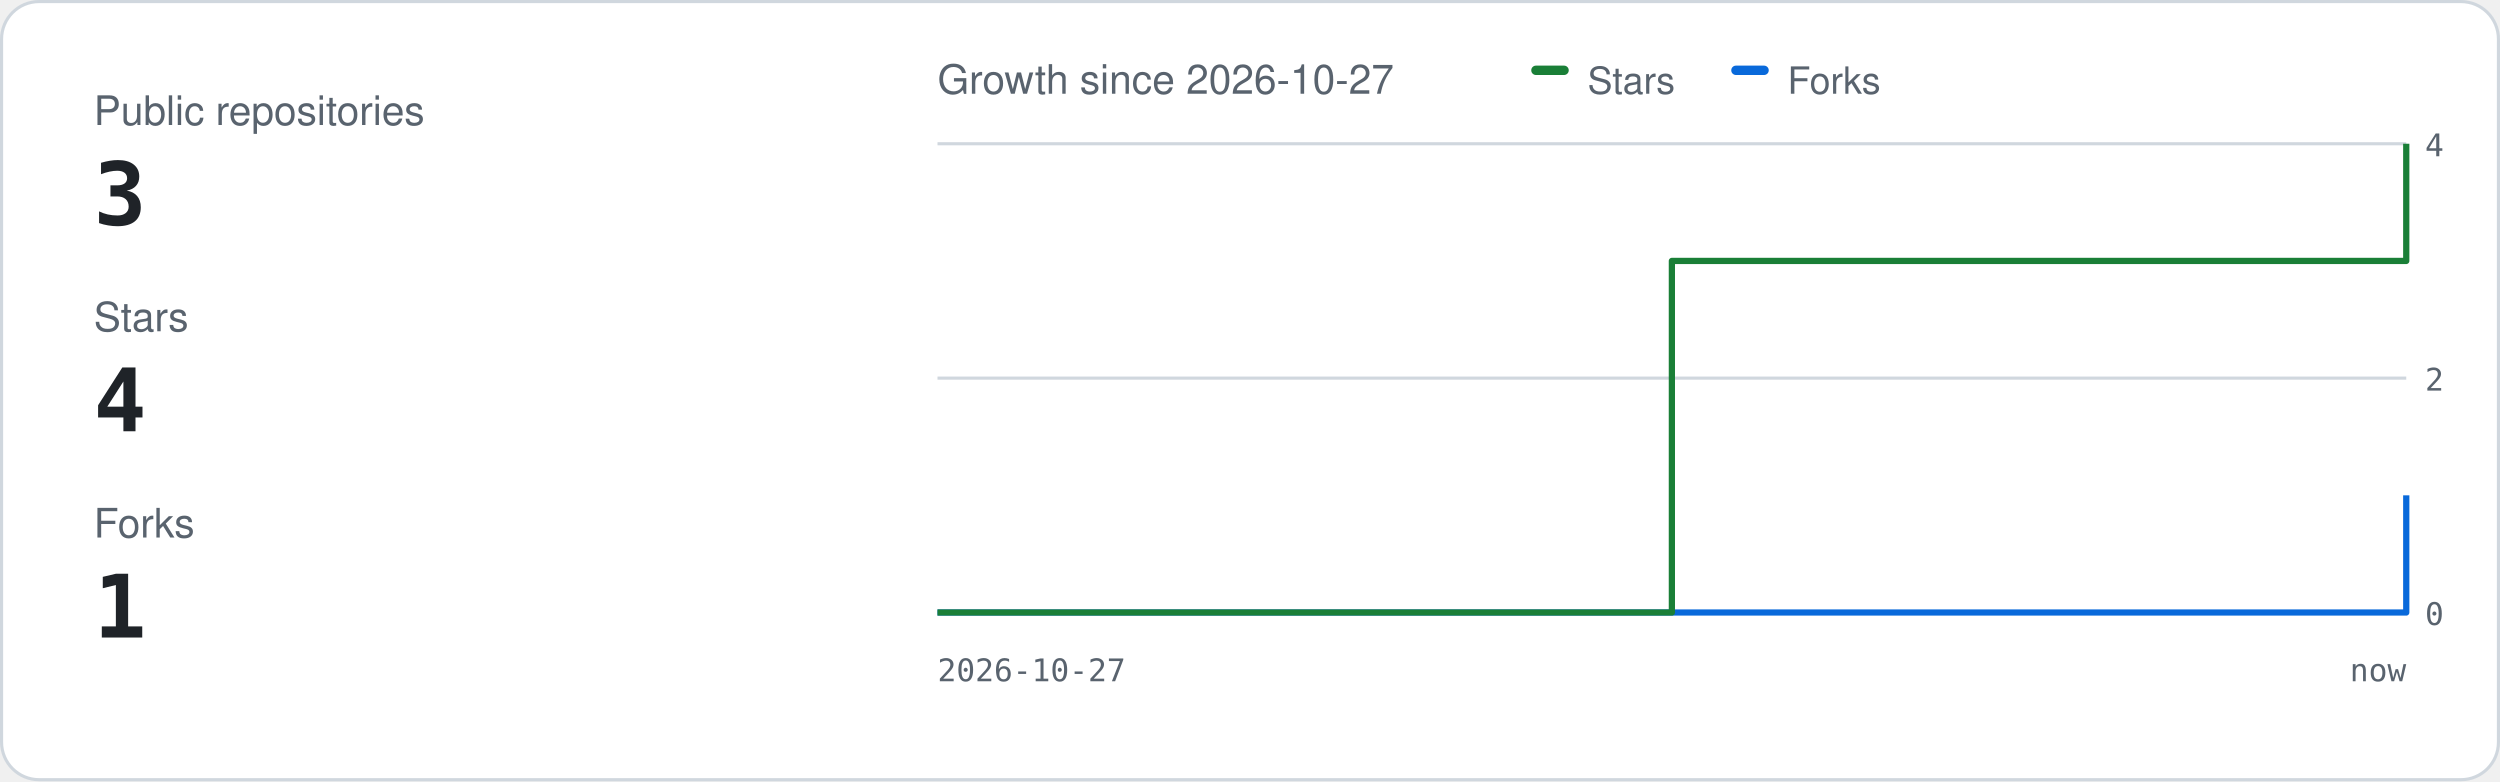
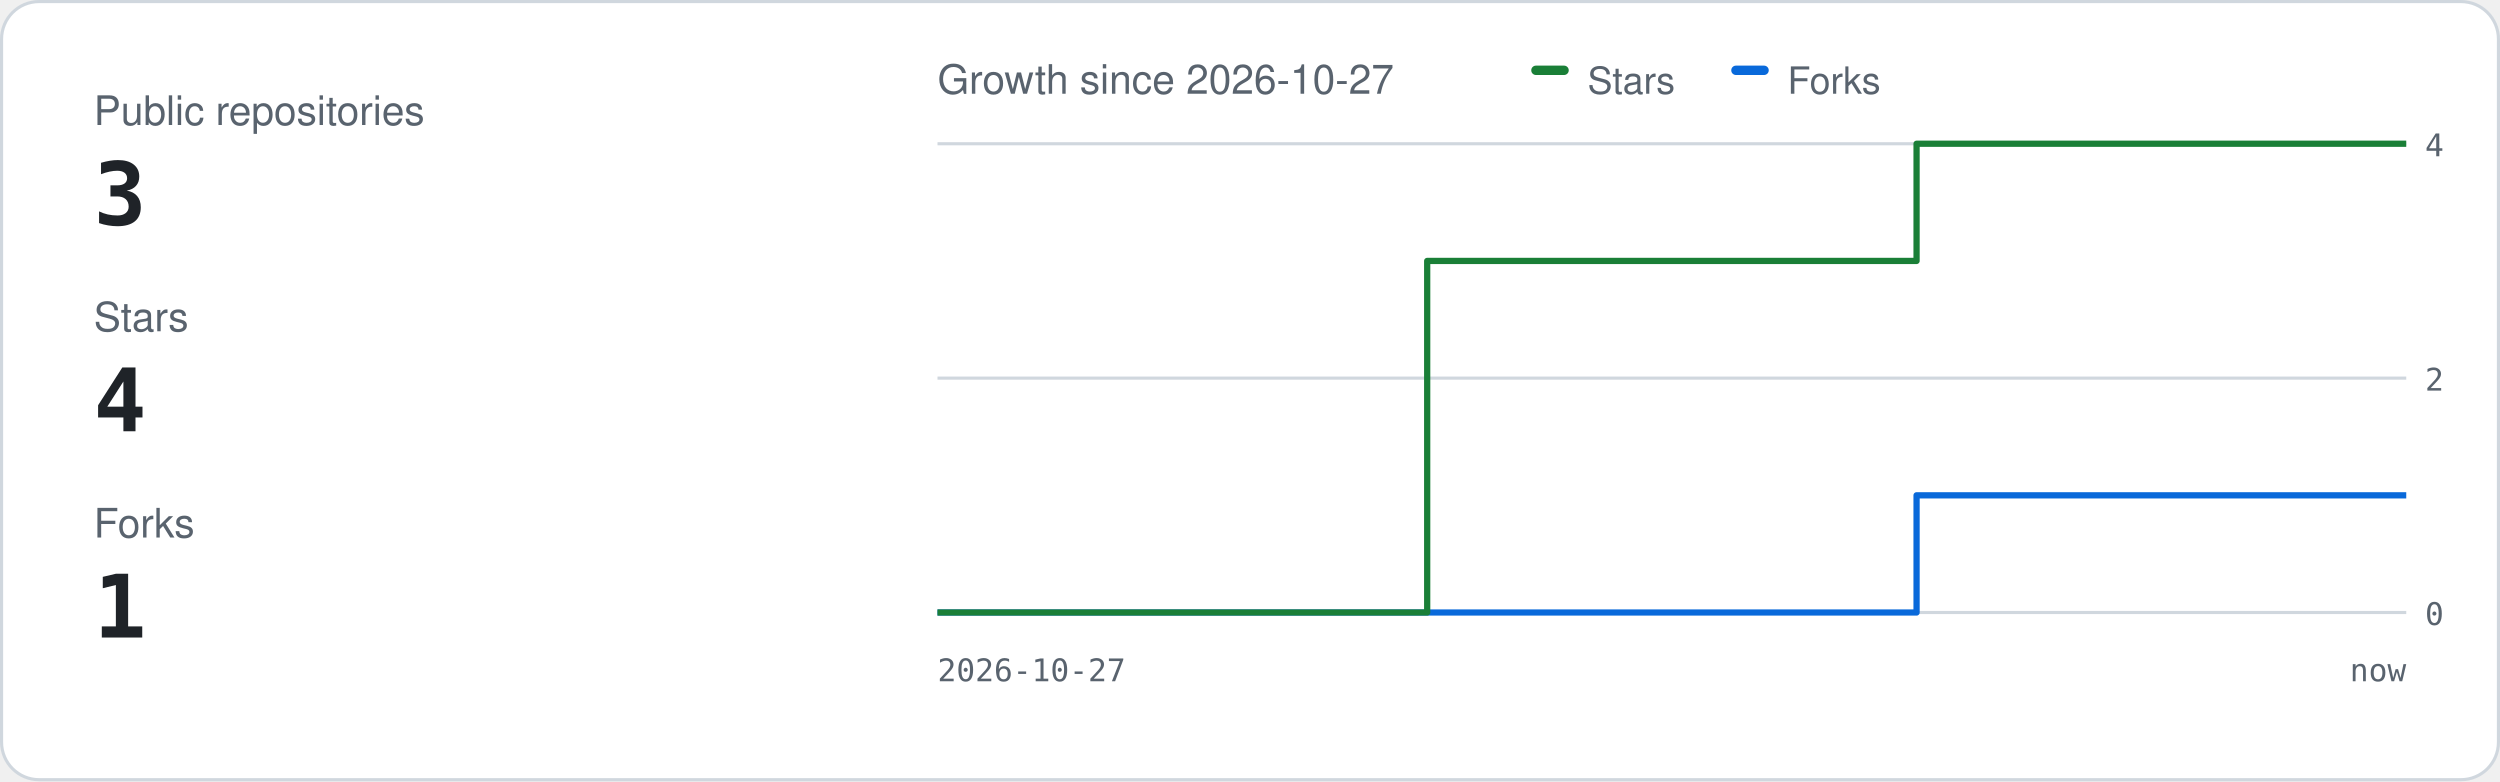
<svg xmlns="http://www.w3.org/2000/svg" width="800" height="250" viewBox="0 0 800 250" role="img" aria-label="TypeSOL organization: 3 public repositories, 4 stars, 1 forks">
  <rect x="0.5" y="0.5" width="799" height="249" rx="12" fill="#ffffff" stroke="#d0d7de" />
  <text x="30" y="40" font-family="-apple-system, BlinkMacSystemFont, 'Segoe UI', Helvetica, Arial, sans-serif" font-size="13" fill="#59636e">Public repositories</text>
  <text x="30" y="72" font-family="ui-monospace, SFMono-Regular, Menlo, monospace" font-size="28" font-weight="600" fill="#1f2328">3</text>
  <text x="30" y="106" font-family="-apple-system, BlinkMacSystemFont, 'Segoe UI', Helvetica, Arial, sans-serif" font-size="13" fill="#59636e">Stars</text>
  <text x="30" y="138" font-family="ui-monospace, SFMono-Regular, Menlo, monospace" font-size="28" font-weight="600" fill="#1f2328">4</text>
  <text x="30" y="172" font-family="-apple-system, BlinkMacSystemFont, 'Segoe UI', Helvetica, Arial, sans-serif" font-size="13" fill="#59636e">Forks</text>
  <text x="30" y="204" font-family="ui-monospace, SFMono-Regular, Menlo, monospace" font-size="28" font-weight="600" fill="#1f2328">1</text>
  <text x="300" y="30" font-family="-apple-system, BlinkMacSystemFont, 'Segoe UI', Helvetica, Arial, sans-serif" font-size="13" fill="#59636e">Growth since 2026-10-27</text>
  <rect x="490" y="21" width="12" height="3" rx="1.5" fill="#1a7f37" />
  <text x="508" y="30" font-family="-apple-system, BlinkMacSystemFont, 'Segoe UI', Helvetica, Arial, sans-serif" font-size="12" fill="#59636e">Stars</text>
  <rect x="554" y="21" width="12" height="3" rx="1.5" fill="#0969da" />
  <text x="572" y="30" font-family="-apple-system, BlinkMacSystemFont, 'Segoe UI', Helvetica, Arial, sans-serif" font-size="12" fill="#59636e">Forks</text>
  <line x1="300" x2="770" y1="46" y2="46" stroke="#d0d7de" stroke-width="1" />
  <text x="776" y="50" font-family="ui-monospace, SFMono-Regular, Menlo, monospace" font-size="10" fill="#59636e">4</text>
  <line x1="300" x2="770" y1="121" y2="121" stroke="#d0d7de" stroke-width="1" />
  <text x="776" y="125" font-family="ui-monospace, SFMono-Regular, Menlo, monospace" font-size="10" fill="#59636e">2</text>
  <line x1="300" x2="770" y1="196" y2="196" stroke="#d0d7de" stroke-width="1" />
  <text x="776" y="200" font-family="ui-monospace, SFMono-Regular, Menlo, monospace" font-size="10" fill="#59636e">0</text>
-   <path d="M300.0,196.0H535.0V196.0H770.0V158.5H770" fill="none" stroke="#0969da" stroke-width="2" stroke-linejoin="round" />
-   <path d="M300.0,196.0H535.0V83.5H770.0V46.0H770" fill="none" stroke="#1a7f37" stroke-width="2" stroke-linejoin="round" />
+   <path d="M300.0,196.0H456.7V196.0H613.3V158.5H770" fill="none" stroke="#0969da" stroke-width="2" stroke-linejoin="round" />
+   <path d="M300.0,196.0H456.7V83.5H613.3V46.0H770" fill="none" stroke="#1a7f37" stroke-width="2" stroke-linejoin="round" />
  <text x="300" y="218" font-family="ui-monospace, SFMono-Regular, Menlo, monospace" font-size="10" fill="#59636e">2026-10-27</text>
  <text x="770" y="218" font-family="ui-monospace, SFMono-Regular, Menlo, monospace" font-size="10" fill="#59636e" text-anchor="end">now</text>
</svg>
